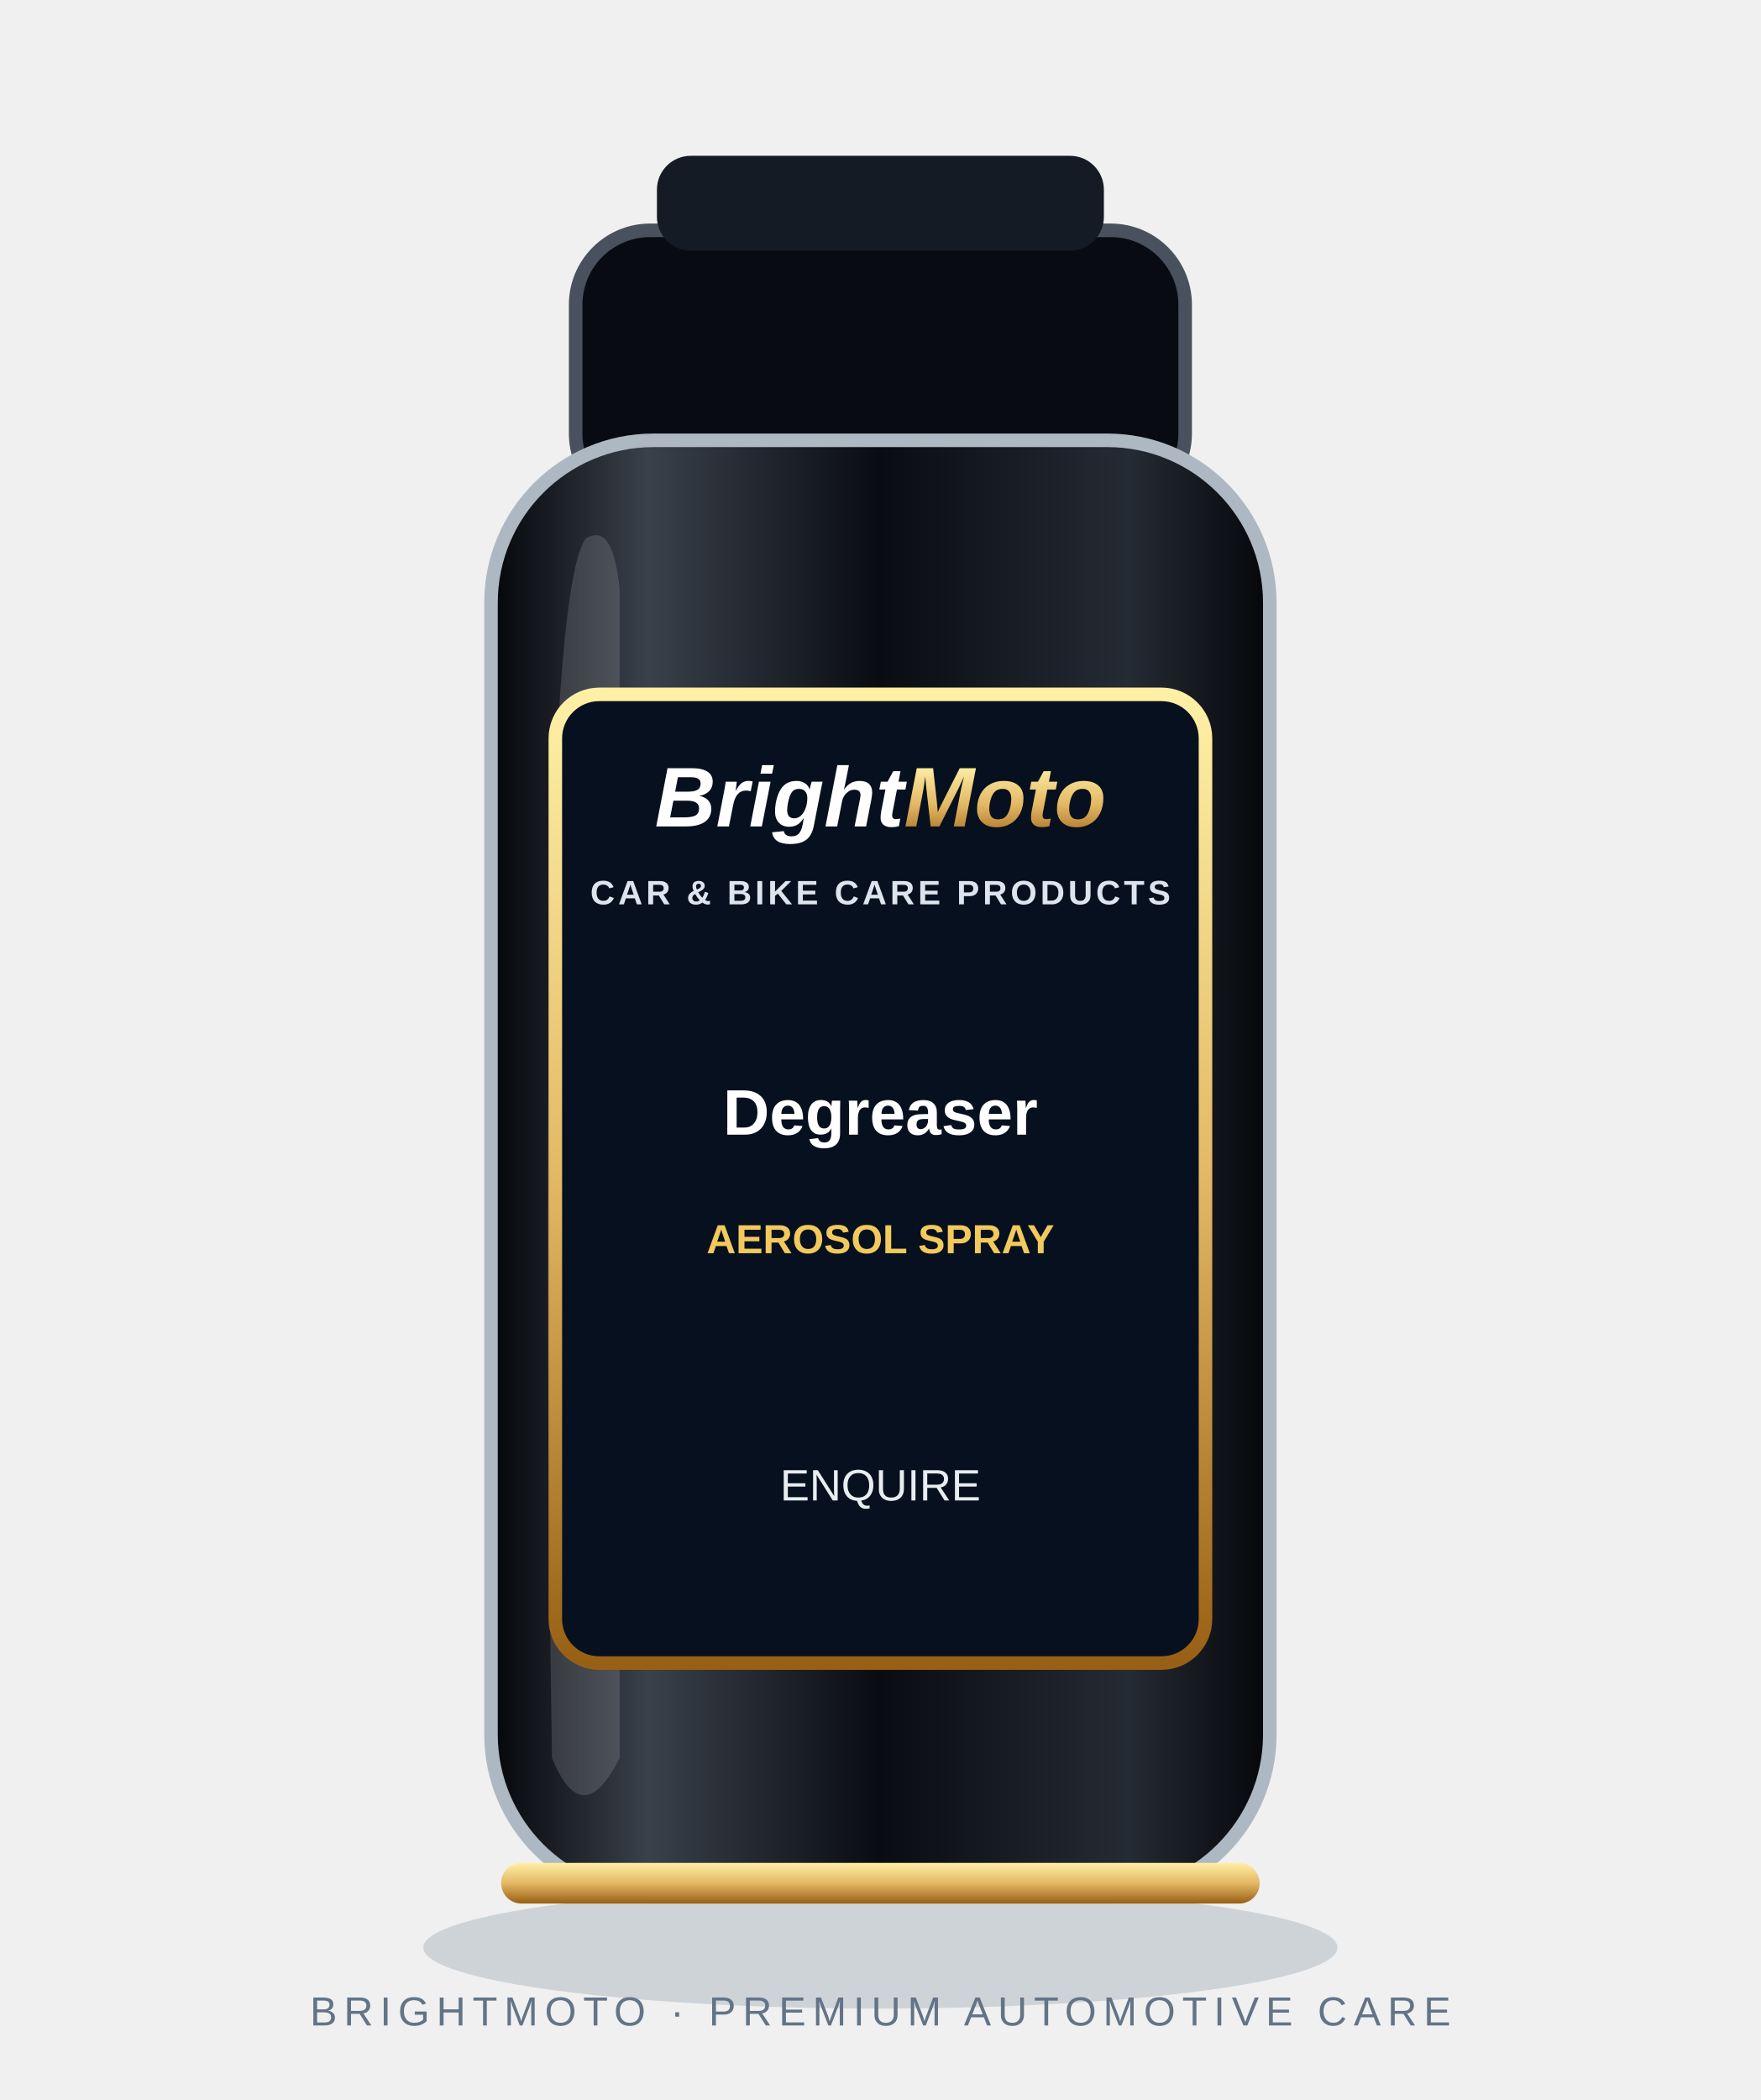
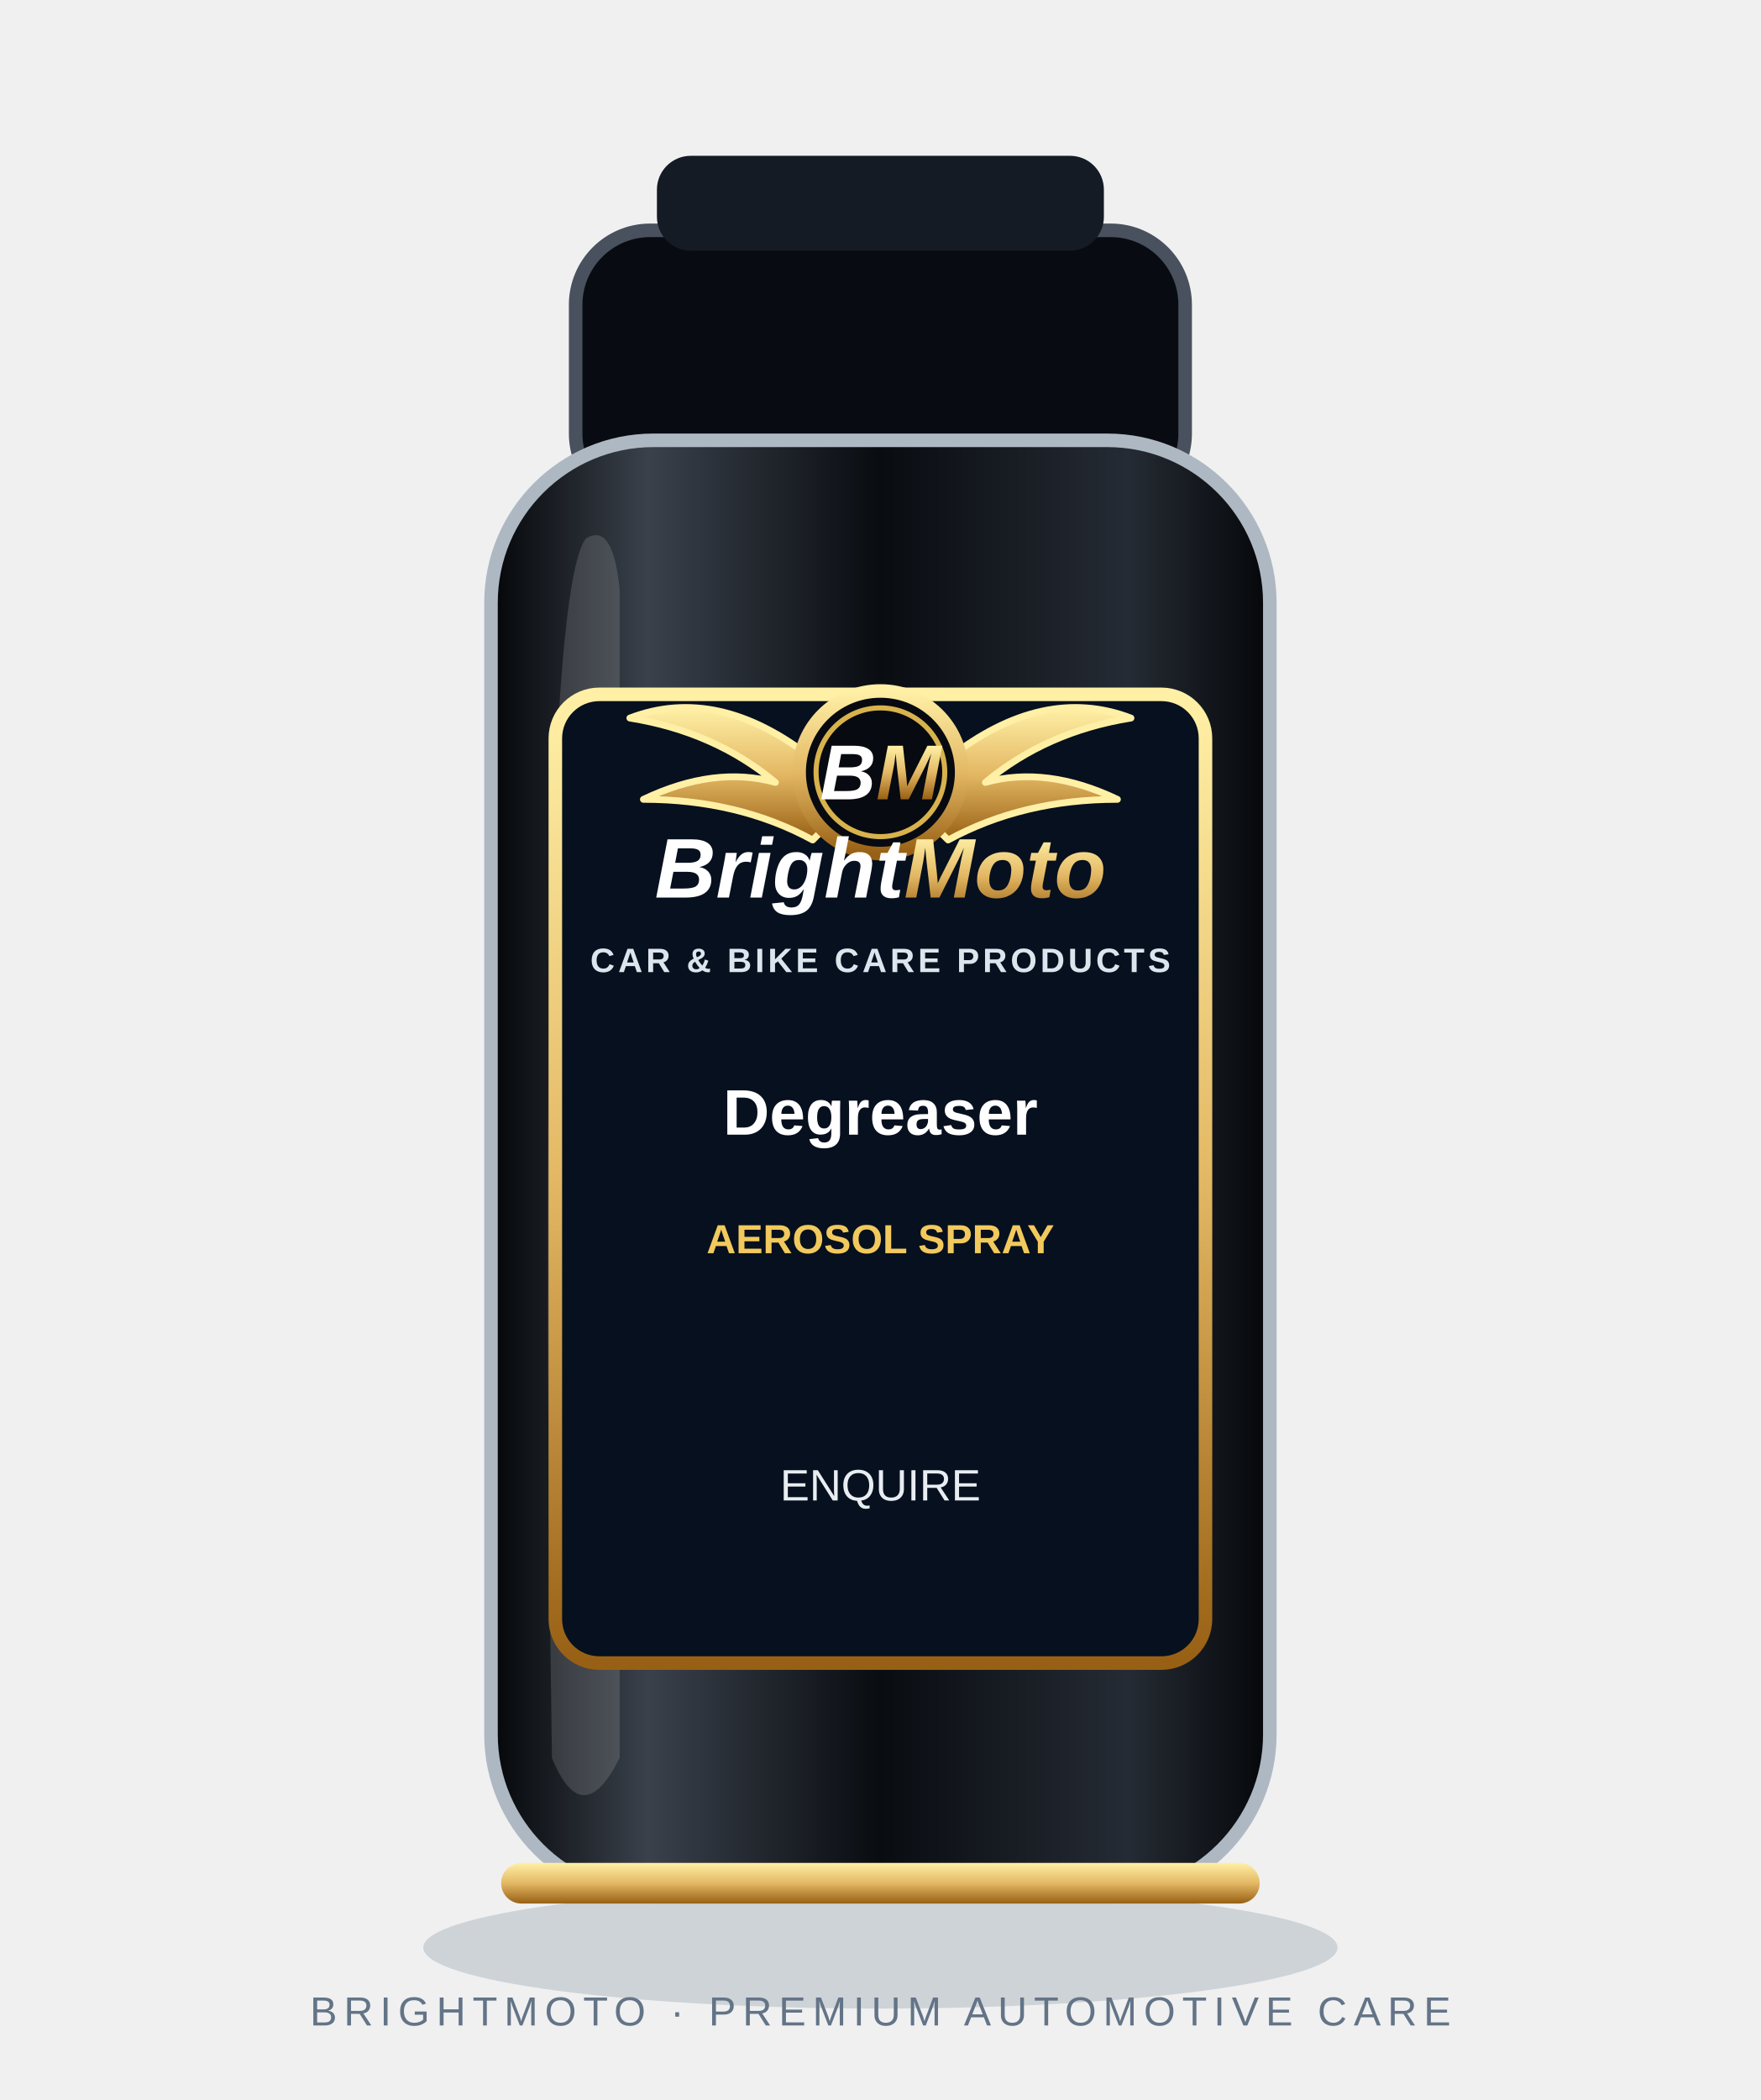
<svg xmlns="http://www.w3.org/2000/svg" viewBox="0 0 520 620" role="img" aria-label="BrightMoto Degreaser AEROSOL SPRAY pack">
  <defs>
    <linearGradient id="metal" x2="1">
      <stop stop-color="#05070a" />
      <stop offset=".2" stop-color="#3a414b" />
      <stop offset=".5" stop-color="#090c11" />
      <stop offset=".82" stop-color="#252b34" />
      <stop offset="1" stop-color="#05070a" />
    </linearGradient>
    <linearGradient id="gold" x2="0" y2="1">
      <stop stop-color="#fff0a6" />
      <stop offset=".5" stop-color="#e3b864" />
      <stop offset="1" stop-color="#986014" />
    </linearGradient>
    <linearGradient id="liquid" x2="1">
      <stop stop-color="#fff" stop-opacity=".4" />
      <stop offset=".2" stop-color="#c82922" />
      <stop offset=".8" stop-color="#c82922" />
      <stop offset="1" stop-color="#06162b" />
    </linearGradient>
  </defs>
  <ellipse cx="260" cy="575" rx="135" ry="18" fill="#102d4d" opacity=".15" />
  <rect x="170" y="68" width="180" height="82" rx="22" fill="#080c12" stroke="#48515d" stroke-width="4" />
  <rect x="194" y="46" width="132" height="28" rx="10" fill="#151b24" />
  <rect x="145" y="130" width="230" height="430" rx="48" fill="url(#metal)" stroke="#aeb8c3" stroke-width="4" />
  <path d="M173 159q-15 20 -10 360q9 22 20 0V174q-2 -20 -10 -15" fill="#fff" opacity=".14" />
  <rect x="164" y="205" width="192" height="286" rx="13" fill="#07101e" stroke="url(#gold)" stroke-width="4" />
+   <g transform="translate(260 228)" stroke-linejoin="round">
+     <path d="M-20 -4Q-48 -26 -74 -16Q-49 -12 -31 3Q-49 -2 -70 8Q-42 8 -20 20L-10 10Z M20 -4Q48 -26 74 -16Q49 -12 31 3Q49 -2 70 8Q42 8 20 20L10 10Z" fill="url(#gold)" stroke="#fff0a6" stroke-width="2" />
+     <circle r="24" fill="#070a10" stroke="url(#gold)" stroke-width="4" />
+     <circle r="19" fill="none" stroke="#d8b24c" stroke-width="1.5" />
+     <text y="8" text-anchor="middle" font-family="Arial,sans-serif" font-size="23" font-weight="900" font-style="italic" fill="#fff">B<tspan fill="url(#gold)">M</tspan>
+     </text>
+   </g>
  <g text-anchor="middle" font-family="Arial,sans-serif">
-     <text x="260" y="244" fill="#fff" font-size="25" font-weight="900" font-style="italic">Bright<tspan fill="url(#gold)">Moto</tspan>
+     <text x="260" y="265" fill="#fff" font-size="25" font-weight="900" font-style="italic">Bright<tspan fill="url(#gold)">Moto</tspan>
    </text>
-     <text x="260" y="267" fill="#dce4ed" font-size="10" font-weight="700" letter-spacing="1">CAR &amp; BIKE CARE PRODUCTS</text>
-     <path d="M178 282h164" stroke="url(#gold)" stroke-width="3" />
+     <text x="260" y="287" fill="#dce4ed" font-size="10" font-weight="700" letter-spacing="1">CAR &amp; BIKE CARE PRODUCTS</text>
+     <path d="M178 298h164" stroke="url(#gold)" stroke-width="3" />
    <text x="260" y="335" fill="#fff" font-size="19" font-weight="900">Degreaser</text>
    <text x="260" y="370" fill="#f2c95d" font-size="12" font-weight="700">AEROSOL SPRAY</text>
    <text x="260" y="443" fill="#e8edf2" font-size="13">ENQUIRE</text>
  </g>
  <rect x="148" y="550" width="224" height="12" rx="6" fill="url(#gold)" />
  <text x="260" y="598" text-anchor="middle" font-family="Arial" font-size="12" fill="#637487" letter-spacing="2">BRIGHTMOTO · PREMIUM AUTOMOTIVE CARE</text>
</svg>
